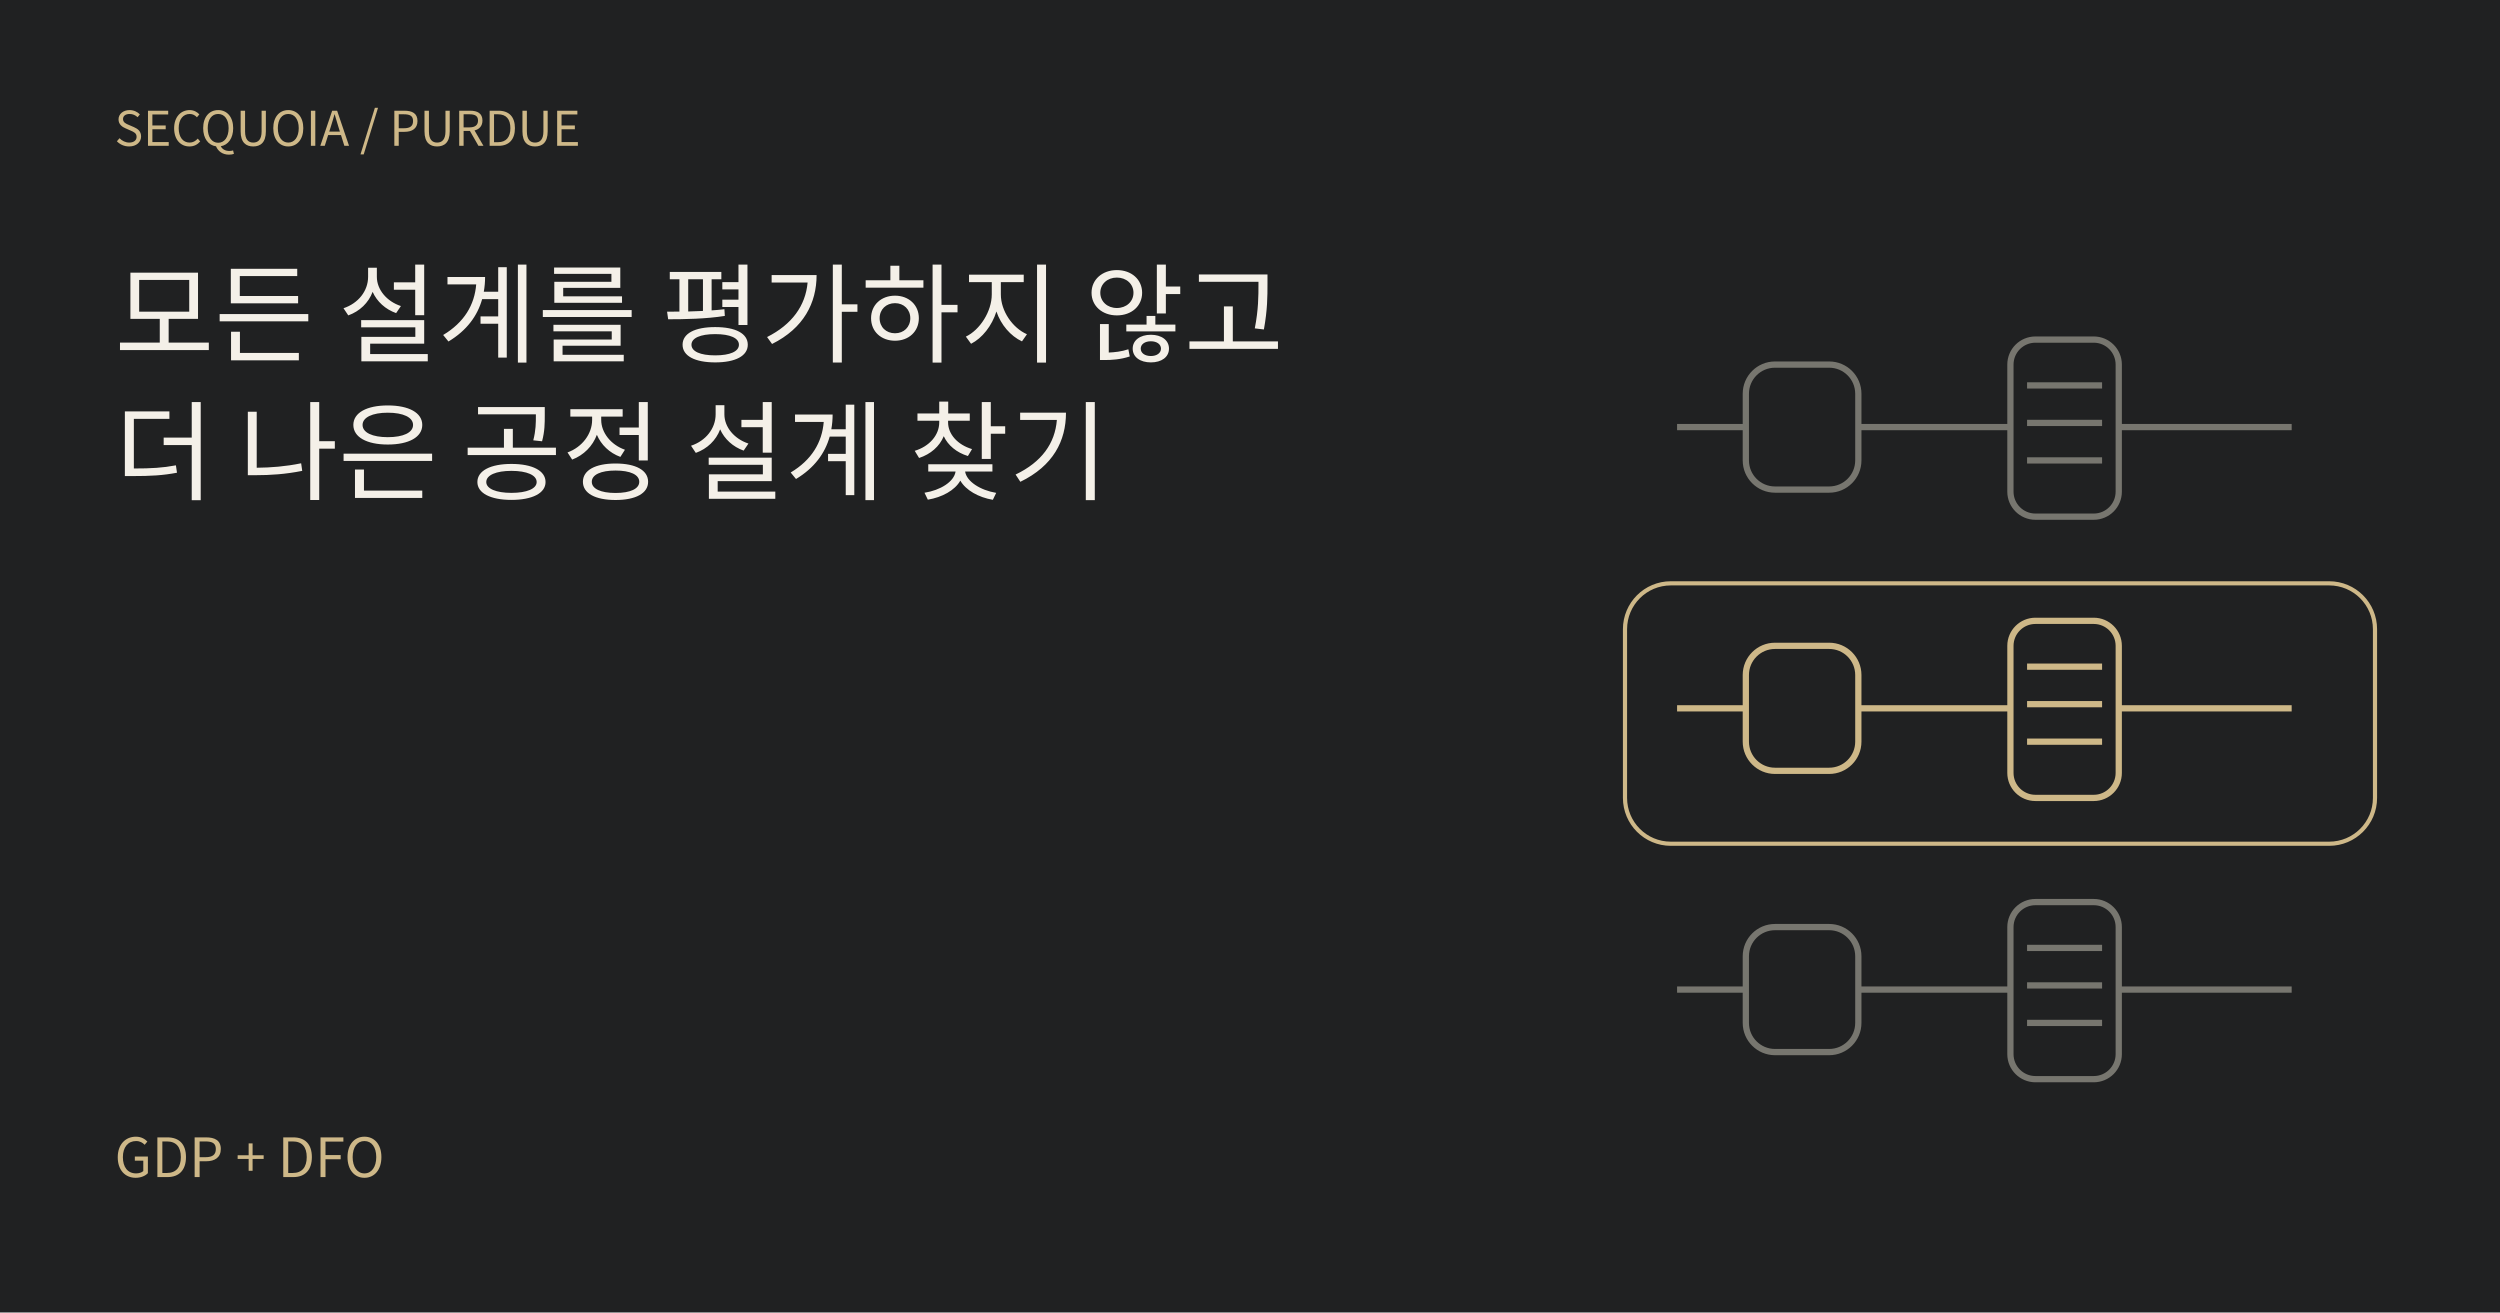
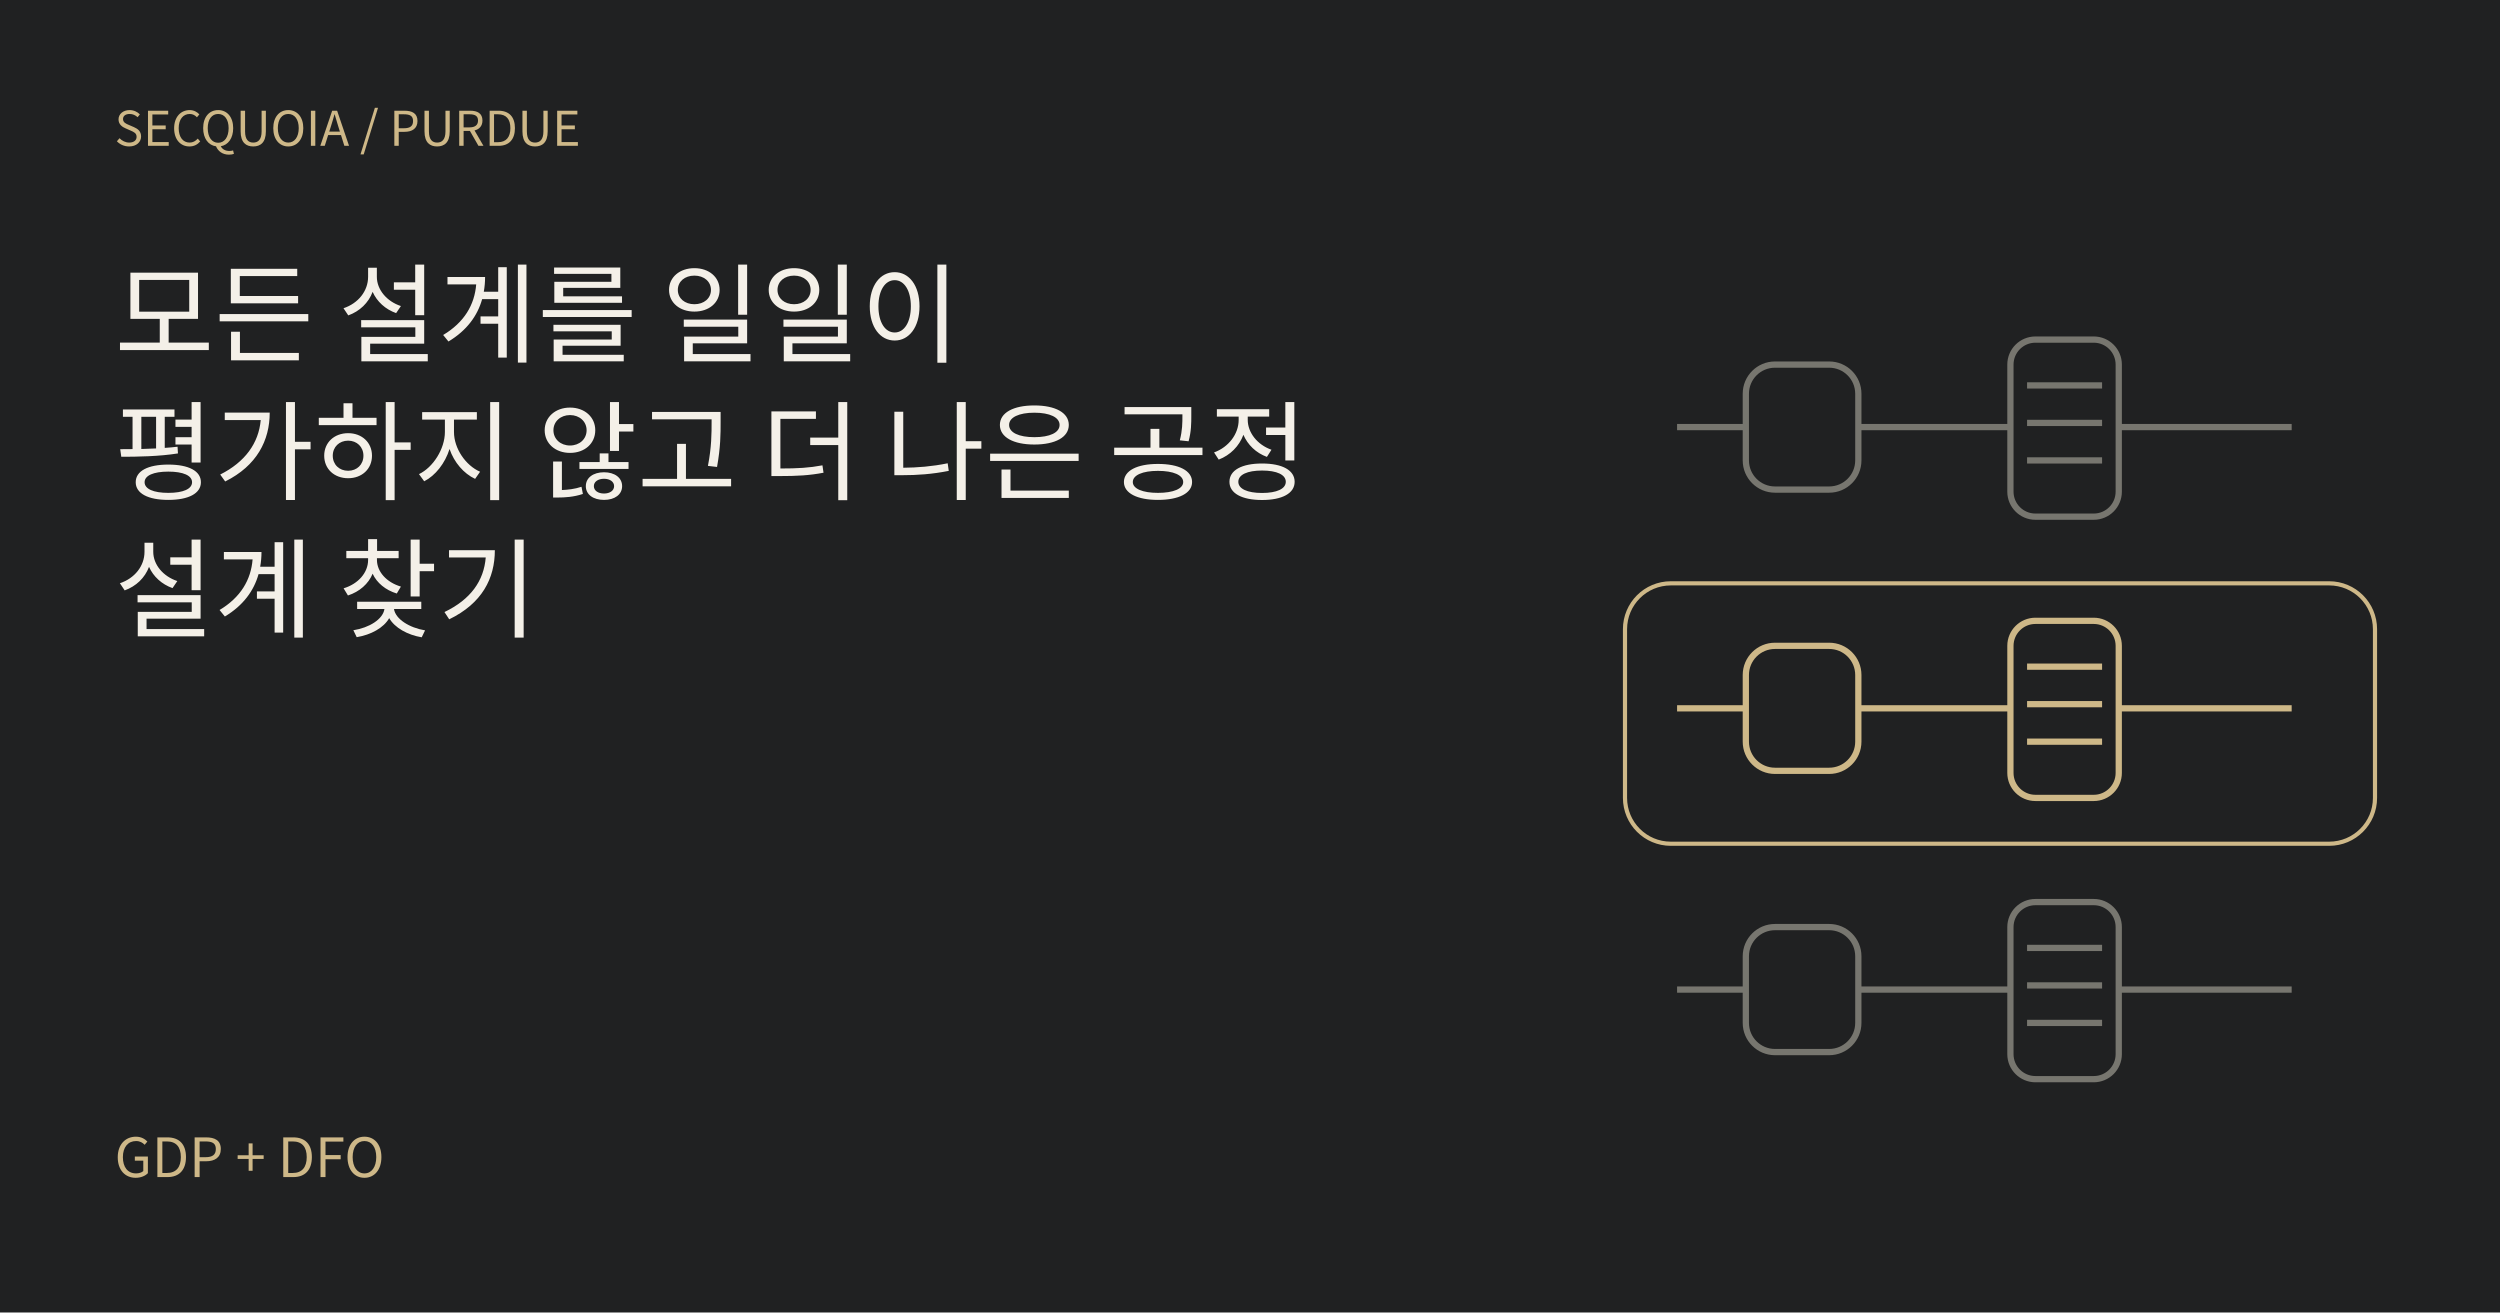
<svg xmlns="http://www.w3.org/2000/svg" width="1200" height="630" viewBox="0 0 1200 630">
  <rect width="1200" height="630" fill="#202122" />
  <text x="55" y="70" font-family="Noto Sans CJK KR" font-size="23" fill="#ceb888">SECQUOIA  /  PURDUE</text>
-   <text x="55" y="170" font-family="Noto Sans CJK KR" font-size="52" fill="#f4f0e8">모든 설계를 평가하지 않고</text>
-   <text x="55" y="236" font-family="Noto Sans CJK KR" font-size="52" fill="#f4f0e8">더 나은 공정 설계 찾기</text>
+   <text x="55" y="170" font-family="Noto Sans CJK KR" font-size="52" fill="#f4f0e8">모든 설계를 일일이</text>
+   <text x="55" y="236" font-family="Noto Sans CJK KR" font-size="52" fill="#f4f0e8">평가하지 않고 더 나은 공정</text>
+   <text x="55" y="302" font-family="Noto Sans CJK KR" font-size="52" fill="#f4f0e8">설계 찾기</text>
  <text x="55" y="565" font-family="Noto Sans CJK KR" font-size="26" fill="#ceb888">GDP + DFO</text>
  <g fill="none" stroke="#77766f" stroke-width="3">
    <path d="M805 205 H838 M892 205 H965 M1017 205 H1100" />
    <rect x="838" y="175" width="54" height="60" rx="14" />
    <rect x="965" y="163" width="52" height="85" rx="12" />
    <path d="M973 185 H1009 M973 203 H1009 M973 221 H1009" />
  </g>
  <g fill="none" stroke="#ceb888" stroke-width="3">
    <path d="M805 340 H838 M892 340 H965 M1017 340 H1100" />
    <rect x="838" y="310" width="54" height="60" rx="14" />
    <rect x="965" y="298" width="52" height="85" rx="12" />
    <path d="M973 320 H1009 M973 338 H1009 M973 356 H1009" />
  </g>
  <g fill="none" stroke="#77766f" stroke-width="3">
    <path d="M805 475 H838 M892 475 H965 M1017 475 H1100" />
    <rect x="838" y="445" width="54" height="60" rx="14" />
    <rect x="965" y="433" width="52" height="85" rx="12" />
    <path d="M973 455 H1009 M973 473 H1009 M973 491 H1009" />
  </g>
  <rect x="780" y="280" width="360" height="125" rx="22" fill="none" stroke="#ceb888" stroke-width="2" />
</svg>
